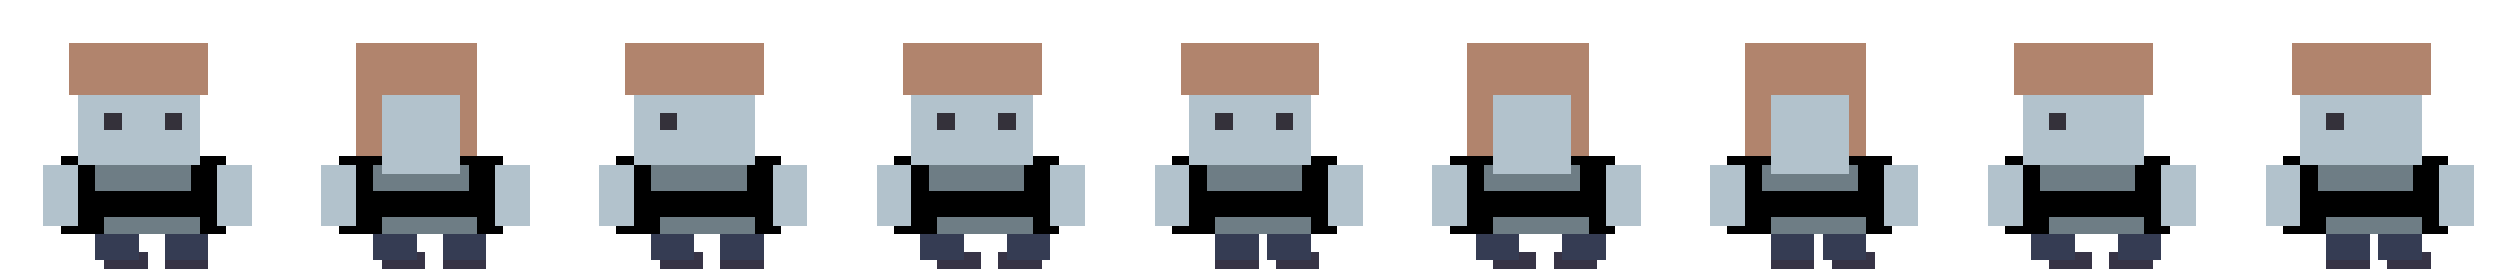
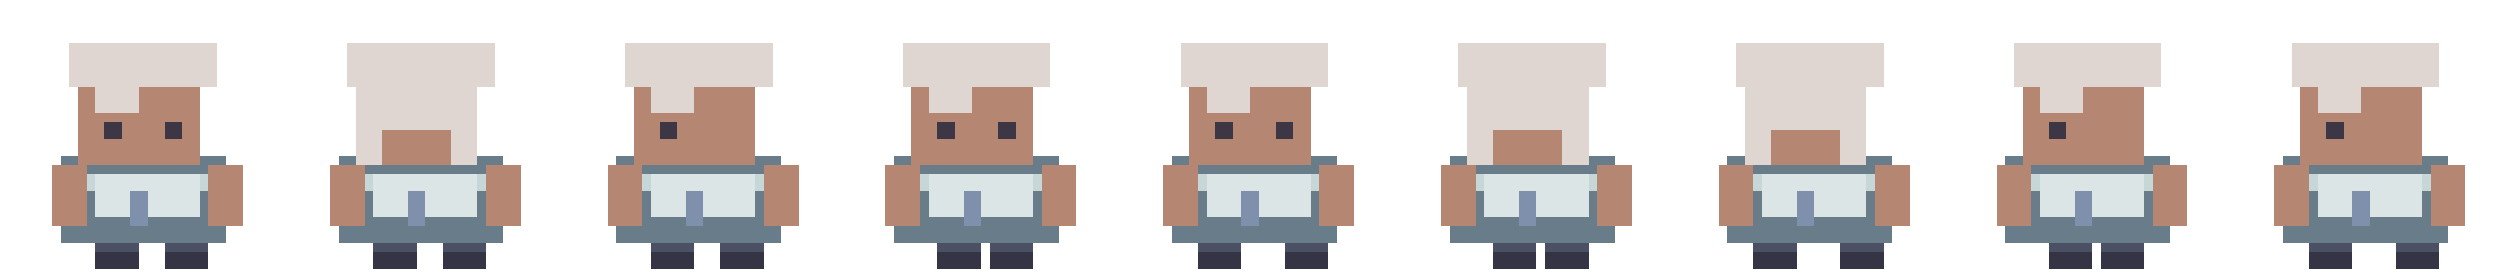
<svg xmlns="http://www.w3.org/2000/svg" width="288" height="32" viewBox="0 0 288 32" aria-label="amarys nine-frame pixel sprite">
  <g transform="translate(0,0)" shape-rendering="crispEdges">
-     <rect x="12" y="29" width="5" height="2" fill="#373446" />
-     <rect x="19" y="29" width="5" height="2" fill="#373446" />
-     <rect x="11" y="24" width="5" height="6" fill="#353c53" />
-     <rect x="19" y="24" width="5" height="6" fill="#353c53" />
-     <rect x="7" y="18" width="19" height="9" fill="Amarys" />
-     <rect x="5" y="19" width="4" height="7" fill="#b2c2cc" />
-     <rect x="25" y="19" width="4" height="7" fill="#b2c2cc" />
-     <rect x="11" y="19" width="11" height="3" fill="#6e7d85" />
-     <rect x="9" y="7" width="14" height="12" fill="#b2c2cc" />
-     <rect x="8" y="5" width="16" height="6" fill="#b1846d" />
-     <rect x="12" y="13" width="2" height="2" fill="#34313a" />
-     <rect x="19" y="13" width="2" height="2" fill="#34313a" />
-     <rect x="12" y="25" width="11" height="2" fill="#6e7d85" />
+     <rect x="11" y="25" width="5" height="6" fill="#4b5065" />
+     <rect x="19" y="25" width="5" height="6" fill="#4b5065" />
+     <rect x="11" y="29" width="5" height="2" fill="#343444" />
+     <rect x="19" y="29" width="5" height="2" fill="#343444" />
+     <rect x="7" y="18" width="19" height="10" fill="#697c8a" />
+     <rect x="6" y="19" width="4" height="7" fill="#b58773" />
+     <rect x="24" y="19" width="4" height="7" fill="#b58773" />
+     <rect x="10" y="20" width="14" height="2" fill="#c7d6d7" />
+     <rect x="9" y="8" width="14" height="11" fill="#b58773" />
+     <rect x="8" y="5" width="16" height="5" fill="#dfd6d1" />
+     <rect x="12" y="14" width="2" height="2" fill="#3d3745" />
+     <rect x="19" y="14" width="2" height="2" fill="#3d3745" />
+     <rect x="8" y="5" width="17" height="5" fill="#dfd6d1" />
+     <rect x="11" y="8" width="5" height="5" fill="#dfd6d1" />
+     <rect x="11" y="20" width="12" height="5" fill="#dbe5e5" />
+     <rect x="15" y="22" width="2" height="4" fill="#7f90ac" />
  </g>
  <g transform="translate(32,0)" shape-rendering="crispEdges">
-     <rect x="12" y="29" width="5" height="2" fill="#373446" />
-     <rect x="19" y="29" width="5" height="2" fill="#373446" />
-     <rect x="11" y="24" width="5" height="6" fill="#353c53" />
-     <rect x="19" y="24" width="5" height="6" fill="#353c53" />
-     <rect x="7" y="18" width="19" height="9" fill="Amarys" />
-     <rect x="5" y="19" width="4" height="7" fill="#b2c2cc" />
-     <rect x="25" y="19" width="4" height="7" fill="#b2c2cc" />
-     <rect x="11" y="19" width="11" height="3" fill="#6e7d85" />
-     <rect x="9" y="5" width="14" height="13" fill="#b1846d" />
-     <rect x="12" y="11" width="9" height="9" fill="#b2c2cc" />
-     <rect x="12" y="25" width="11" height="2" fill="#6e7d85" />
+     <rect x="11" y="25" width="5" height="6" fill="#4b5065" />
+     <rect x="19" y="25" width="5" height="6" fill="#4b5065" />
+     <rect x="11" y="29" width="5" height="2" fill="#343444" />
+     <rect x="19" y="29" width="5" height="2" fill="#343444" />
+     <rect x="7" y="18" width="19" height="10" fill="#697c8a" />
+     <rect x="6" y="19" width="4" height="7" fill="#b58773" />
+     <rect x="24" y="19" width="4" height="7" fill="#b58773" />
+     <rect x="10" y="20" width="14" height="2" fill="#c7d6d7" />
+     <rect x="9" y="6" width="14" height="13" fill="#dfd6d1" />
+     <rect x="12" y="15" width="8" height="4" fill="#b58773" />
+     <rect x="8" y="5" width="17" height="5" fill="#dfd6d1" />
+     <rect x="11" y="8" width="5" height="5" fill="#dfd6d1" />
+     <rect x="11" y="20" width="12" height="5" fill="#dbe5e5" />
+     <rect x="15" y="22" width="2" height="4" fill="#7f90ac" />
  </g>
  <g transform="translate(64,0)" shape-rendering="crispEdges">
-     <rect x="12" y="29" width="5" height="2" fill="#373446" />
-     <rect x="19" y="29" width="5" height="2" fill="#373446" />
-     <rect x="11" y="24" width="5" height="6" fill="#353c53" />
-     <rect x="19" y="24" width="5" height="6" fill="#353c53" />
-     <rect x="7" y="18" width="19" height="9" fill="Amarys" />
-     <rect x="5" y="19" width="4" height="7" fill="#b2c2cc" />
-     <rect x="25" y="19" width="4" height="7" fill="#b2c2cc" />
-     <rect x="11" y="19" width="11" height="3" fill="#6e7d85" />
-     <rect x="9" y="7" width="14" height="12" fill="#b2c2cc" />
-     <rect x="8" y="5" width="16" height="6" fill="#b1846d" />
-     <rect x="12" y="13" width="2" height="2" fill="#34313a" />
-     <rect x="12" y="25" width="11" height="2" fill="#6e7d85" />
+     <rect x="11" y="25" width="5" height="6" fill="#4b5065" />
+     <rect x="19" y="25" width="5" height="6" fill="#4b5065" />
+     <rect x="11" y="29" width="5" height="2" fill="#343444" />
+     <rect x="19" y="29" width="5" height="2" fill="#343444" />
+     <rect x="7" y="18" width="19" height="10" fill="#697c8a" />
+     <rect x="6" y="19" width="4" height="7" fill="#b58773" />
+     <rect x="24" y="19" width="4" height="7" fill="#b58773" />
+     <rect x="10" y="20" width="14" height="2" fill="#c7d6d7" />
+     <rect x="9" y="8" width="14" height="11" fill="#b58773" />
+     <rect x="8" y="5" width="16" height="5" fill="#dfd6d1" />
+     <rect x="12" y="14" width="2" height="2" fill="#3d3745" />
+     <rect x="8" y="5" width="17" height="5" fill="#dfd6d1" />
+     <rect x="11" y="8" width="5" height="5" fill="#dfd6d1" />
+     <rect x="11" y="20" width="12" height="5" fill="#dbe5e5" />
+     <rect x="15" y="22" width="2" height="4" fill="#7f90ac" />
  </g>
  <g transform="translate(96,0)" shape-rendering="crispEdges">
-     <rect x="12" y="29" width="5" height="2" fill="#373446" />
-     <rect x="19" y="29" width="5" height="2" fill="#373446" />
-     <rect x="10" y="24" width="5" height="6" fill="#353c53" />
-     <rect x="20" y="24" width="5" height="6" fill="#353c53" />
-     <rect x="7" y="18" width="19" height="9" fill="Amarys" />
-     <rect x="5" y="19" width="4" height="7" fill="#b2c2cc" />
-     <rect x="25" y="19" width="4" height="7" fill="#b2c2cc" />
-     <rect x="11" y="19" width="11" height="3" fill="#6e7d85" />
-     <rect x="9" y="7" width="14" height="12" fill="#b2c2cc" />
-     <rect x="8" y="5" width="16" height="6" fill="#b1846d" />
-     <rect x="12" y="13" width="2" height="2" fill="#34313a" />
-     <rect x="19" y="13" width="2" height="2" fill="#34313a" />
-     <rect x="12" y="25" width="11" height="2" fill="#6e7d85" />
+     <rect x="12" y="25" width="5" height="6" fill="#4b5065" />
+     <rect x="18" y="25" width="5" height="6" fill="#4b5065" />
+     <rect x="12" y="29" width="5" height="2" fill="#343444" />
+     <rect x="18" y="29" width="5" height="2" fill="#343444" />
+     <rect x="7" y="18" width="19" height="10" fill="#697c8a" />
+     <rect x="6" y="19" width="4" height="7" fill="#b58773" />
+     <rect x="24" y="19" width="4" height="7" fill="#b58773" />
+     <rect x="10" y="20" width="14" height="2" fill="#c7d6d7" />
+     <rect x="9" y="8" width="14" height="11" fill="#b58773" />
+     <rect x="8" y="5" width="16" height="5" fill="#dfd6d1" />
+     <rect x="12" y="14" width="2" height="2" fill="#3d3745" />
+     <rect x="19" y="14" width="2" height="2" fill="#3d3745" />
+     <rect x="8" y="5" width="17" height="5" fill="#dfd6d1" />
+     <rect x="11" y="8" width="5" height="5" fill="#dfd6d1" />
+     <rect x="11" y="20" width="12" height="5" fill="#dbe5e5" />
+     <rect x="15" y="22" width="2" height="4" fill="#7f90ac" />
  </g>
  <g transform="translate(128,0)" shape-rendering="crispEdges">
-     <rect x="12" y="29" width="5" height="2" fill="#373446" />
-     <rect x="19" y="29" width="5" height="2" fill="#373446" />
-     <rect x="12" y="24" width="5" height="6" fill="#353c53" />
-     <rect x="18" y="24" width="5" height="6" fill="#353c53" />
-     <rect x="7" y="18" width="19" height="9" fill="Amarys" />
-     <rect x="5" y="19" width="4" height="7" fill="#b2c2cc" />
-     <rect x="25" y="19" width="4" height="7" fill="#b2c2cc" />
-     <rect x="11" y="19" width="11" height="3" fill="#6e7d85" />
-     <rect x="9" y="7" width="14" height="12" fill="#b2c2cc" />
-     <rect x="8" y="5" width="16" height="6" fill="#b1846d" />
-     <rect x="12" y="13" width="2" height="2" fill="#34313a" />
-     <rect x="19" y="13" width="2" height="2" fill="#34313a" />
-     <rect x="12" y="25" width="11" height="2" fill="#6e7d85" />
+     <rect x="10" y="25" width="5" height="6" fill="#4b5065" />
+     <rect x="20" y="25" width="5" height="6" fill="#4b5065" />
+     <rect x="10" y="29" width="5" height="2" fill="#343444" />
+     <rect x="20" y="29" width="5" height="2" fill="#343444" />
+     <rect x="7" y="18" width="19" height="10" fill="#697c8a" />
+     <rect x="6" y="19" width="4" height="7" fill="#b58773" />
+     <rect x="24" y="19" width="4" height="7" fill="#b58773" />
+     <rect x="10" y="20" width="14" height="2" fill="#c7d6d7" />
+     <rect x="9" y="8" width="14" height="11" fill="#b58773" />
+     <rect x="8" y="5" width="16" height="5" fill="#dfd6d1" />
+     <rect x="12" y="14" width="2" height="2" fill="#3d3745" />
+     <rect x="19" y="14" width="2" height="2" fill="#3d3745" />
+     <rect x="8" y="5" width="17" height="5" fill="#dfd6d1" />
+     <rect x="11" y="8" width="5" height="5" fill="#dfd6d1" />
+     <rect x="11" y="20" width="12" height="5" fill="#dbe5e5" />
+     <rect x="15" y="22" width="2" height="4" fill="#7f90ac" />
  </g>
  <g transform="translate(160,0)" shape-rendering="crispEdges">
-     <rect x="12" y="29" width="5" height="2" fill="#373446" />
-     <rect x="19" y="29" width="5" height="2" fill="#373446" />
-     <rect x="10" y="24" width="5" height="6" fill="#353c53" />
-     <rect x="20" y="24" width="5" height="6" fill="#353c53" />
-     <rect x="7" y="18" width="19" height="9" fill="Amarys" />
-     <rect x="5" y="19" width="4" height="7" fill="#b2c2cc" />
-     <rect x="25" y="19" width="4" height="7" fill="#b2c2cc" />
-     <rect x="11" y="19" width="11" height="3" fill="#6e7d85" />
-     <rect x="9" y="5" width="14" height="13" fill="#b1846d" />
-     <rect x="12" y="11" width="9" height="9" fill="#b2c2cc" />
-     <rect x="12" y="25" width="11" height="2" fill="#6e7d85" />
+     <rect x="12" y="25" width="5" height="6" fill="#4b5065" />
+     <rect x="18" y="25" width="5" height="6" fill="#4b5065" />
+     <rect x="12" y="29" width="5" height="2" fill="#343444" />
+     <rect x="18" y="29" width="5" height="2" fill="#343444" />
+     <rect x="7" y="18" width="19" height="10" fill="#697c8a" />
+     <rect x="6" y="19" width="4" height="7" fill="#b58773" />
+     <rect x="24" y="19" width="4" height="7" fill="#b58773" />
+     <rect x="10" y="20" width="14" height="2" fill="#c7d6d7" />
+     <rect x="9" y="6" width="14" height="13" fill="#dfd6d1" />
+     <rect x="12" y="15" width="8" height="4" fill="#b58773" />
+     <rect x="8" y="5" width="17" height="5" fill="#dfd6d1" />
+     <rect x="11" y="8" width="5" height="5" fill="#dfd6d1" />
+     <rect x="11" y="20" width="12" height="5" fill="#dbe5e5" />
+     <rect x="15" y="22" width="2" height="4" fill="#7f90ac" />
  </g>
  <g transform="translate(192,0)" shape-rendering="crispEdges">
-     <rect x="12" y="29" width="5" height="2" fill="#373446" />
-     <rect x="19" y="29" width="5" height="2" fill="#373446" />
-     <rect x="12" y="24" width="5" height="6" fill="#353c53" />
-     <rect x="18" y="24" width="5" height="6" fill="#353c53" />
-     <rect x="7" y="18" width="19" height="9" fill="Amarys" />
-     <rect x="5" y="19" width="4" height="7" fill="#b2c2cc" />
-     <rect x="25" y="19" width="4" height="7" fill="#b2c2cc" />
-     <rect x="11" y="19" width="11" height="3" fill="#6e7d85" />
-     <rect x="9" y="5" width="14" height="13" fill="#b1846d" />
-     <rect x="12" y="11" width="9" height="9" fill="#b2c2cc" />
-     <rect x="12" y="25" width="11" height="2" fill="#6e7d85" />
+     <rect x="10" y="25" width="5" height="6" fill="#4b5065" />
+     <rect x="20" y="25" width="5" height="6" fill="#4b5065" />
+     <rect x="10" y="29" width="5" height="2" fill="#343444" />
+     <rect x="20" y="29" width="5" height="2" fill="#343444" />
+     <rect x="7" y="18" width="19" height="10" fill="#697c8a" />
+     <rect x="6" y="19" width="4" height="7" fill="#b58773" />
+     <rect x="24" y="19" width="4" height="7" fill="#b58773" />
+     <rect x="10" y="20" width="14" height="2" fill="#c7d6d7" />
+     <rect x="9" y="6" width="14" height="13" fill="#dfd6d1" />
+     <rect x="12" y="15" width="8" height="4" fill="#b58773" />
+     <rect x="8" y="5" width="17" height="5" fill="#dfd6d1" />
+     <rect x="11" y="8" width="5" height="5" fill="#dfd6d1" />
+     <rect x="11" y="20" width="12" height="5" fill="#dbe5e5" />
+     <rect x="15" y="22" width="2" height="4" fill="#7f90ac" />
  </g>
  <g transform="translate(224,0)" shape-rendering="crispEdges">
-     <rect x="12" y="29" width="5" height="2" fill="#373446" />
-     <rect x="19" y="29" width="5" height="2" fill="#373446" />
-     <rect x="10" y="24" width="5" height="6" fill="#353c53" />
-     <rect x="20" y="24" width="5" height="6" fill="#353c53" />
-     <rect x="7" y="18" width="19" height="9" fill="Amarys" />
-     <rect x="5" y="19" width="4" height="7" fill="#b2c2cc" />
-     <rect x="25" y="19" width="4" height="7" fill="#b2c2cc" />
-     <rect x="11" y="19" width="11" height="3" fill="#6e7d85" />
-     <rect x="9" y="7" width="14" height="12" fill="#b2c2cc" />
-     <rect x="8" y="5" width="16" height="6" fill="#b1846d" />
-     <rect x="12" y="13" width="2" height="2" fill="#34313a" />
-     <rect x="12" y="25" width="11" height="2" fill="#6e7d85" />
+     <rect x="12" y="25" width="5" height="6" fill="#4b5065" />
+     <rect x="18" y="25" width="5" height="6" fill="#4b5065" />
+     <rect x="12" y="29" width="5" height="2" fill="#343444" />
+     <rect x="18" y="29" width="5" height="2" fill="#343444" />
+     <rect x="7" y="18" width="19" height="10" fill="#697c8a" />
+     <rect x="6" y="19" width="4" height="7" fill="#b58773" />
+     <rect x="24" y="19" width="4" height="7" fill="#b58773" />
+     <rect x="10" y="20" width="14" height="2" fill="#c7d6d7" />
+     <rect x="9" y="8" width="14" height="11" fill="#b58773" />
+     <rect x="8" y="5" width="16" height="5" fill="#dfd6d1" />
+     <rect x="12" y="14" width="2" height="2" fill="#3d3745" />
+     <rect x="8" y="5" width="17" height="5" fill="#dfd6d1" />
+     <rect x="11" y="8" width="5" height="5" fill="#dfd6d1" />
+     <rect x="11" y="20" width="12" height="5" fill="#dbe5e5" />
+     <rect x="15" y="22" width="2" height="4" fill="#7f90ac" />
  </g>
  <g transform="translate(256,0)" shape-rendering="crispEdges">
-     <rect x="12" y="29" width="5" height="2" fill="#373446" />
-     <rect x="19" y="29" width="5" height="2" fill="#373446" />
-     <rect x="12" y="24" width="5" height="6" fill="#353c53" />
-     <rect x="18" y="24" width="5" height="6" fill="#353c53" />
-     <rect x="7" y="18" width="19" height="9" fill="Amarys" />
-     <rect x="5" y="19" width="4" height="7" fill="#b2c2cc" />
-     <rect x="25" y="19" width="4" height="7" fill="#b2c2cc" />
-     <rect x="11" y="19" width="11" height="3" fill="#6e7d85" />
-     <rect x="9" y="7" width="14" height="12" fill="#b2c2cc" />
-     <rect x="8" y="5" width="16" height="6" fill="#b1846d" />
-     <rect x="12" y="13" width="2" height="2" fill="#34313a" />
-     <rect x="12" y="25" width="11" height="2" fill="#6e7d85" />
+     <rect x="10" y="25" width="5" height="6" fill="#4b5065" />
+     <rect x="20" y="25" width="5" height="6" fill="#4b5065" />
+     <rect x="10" y="29" width="5" height="2" fill="#343444" />
+     <rect x="20" y="29" width="5" height="2" fill="#343444" />
+     <rect x="7" y="18" width="19" height="10" fill="#697c8a" />
+     <rect x="6" y="19" width="4" height="7" fill="#b58773" />
+     <rect x="24" y="19" width="4" height="7" fill="#b58773" />
+     <rect x="10" y="20" width="14" height="2" fill="#c7d6d7" />
+     <rect x="9" y="8" width="14" height="11" fill="#b58773" />
+     <rect x="8" y="5" width="16" height="5" fill="#dfd6d1" />
+     <rect x="12" y="14" width="2" height="2" fill="#3d3745" />
+     <rect x="8" y="5" width="17" height="5" fill="#dfd6d1" />
+     <rect x="11" y="8" width="5" height="5" fill="#dfd6d1" />
+     <rect x="11" y="20" width="12" height="5" fill="#dbe5e5" />
+     <rect x="15" y="22" width="2" height="4" fill="#7f90ac" />
  </g>
</svg>
